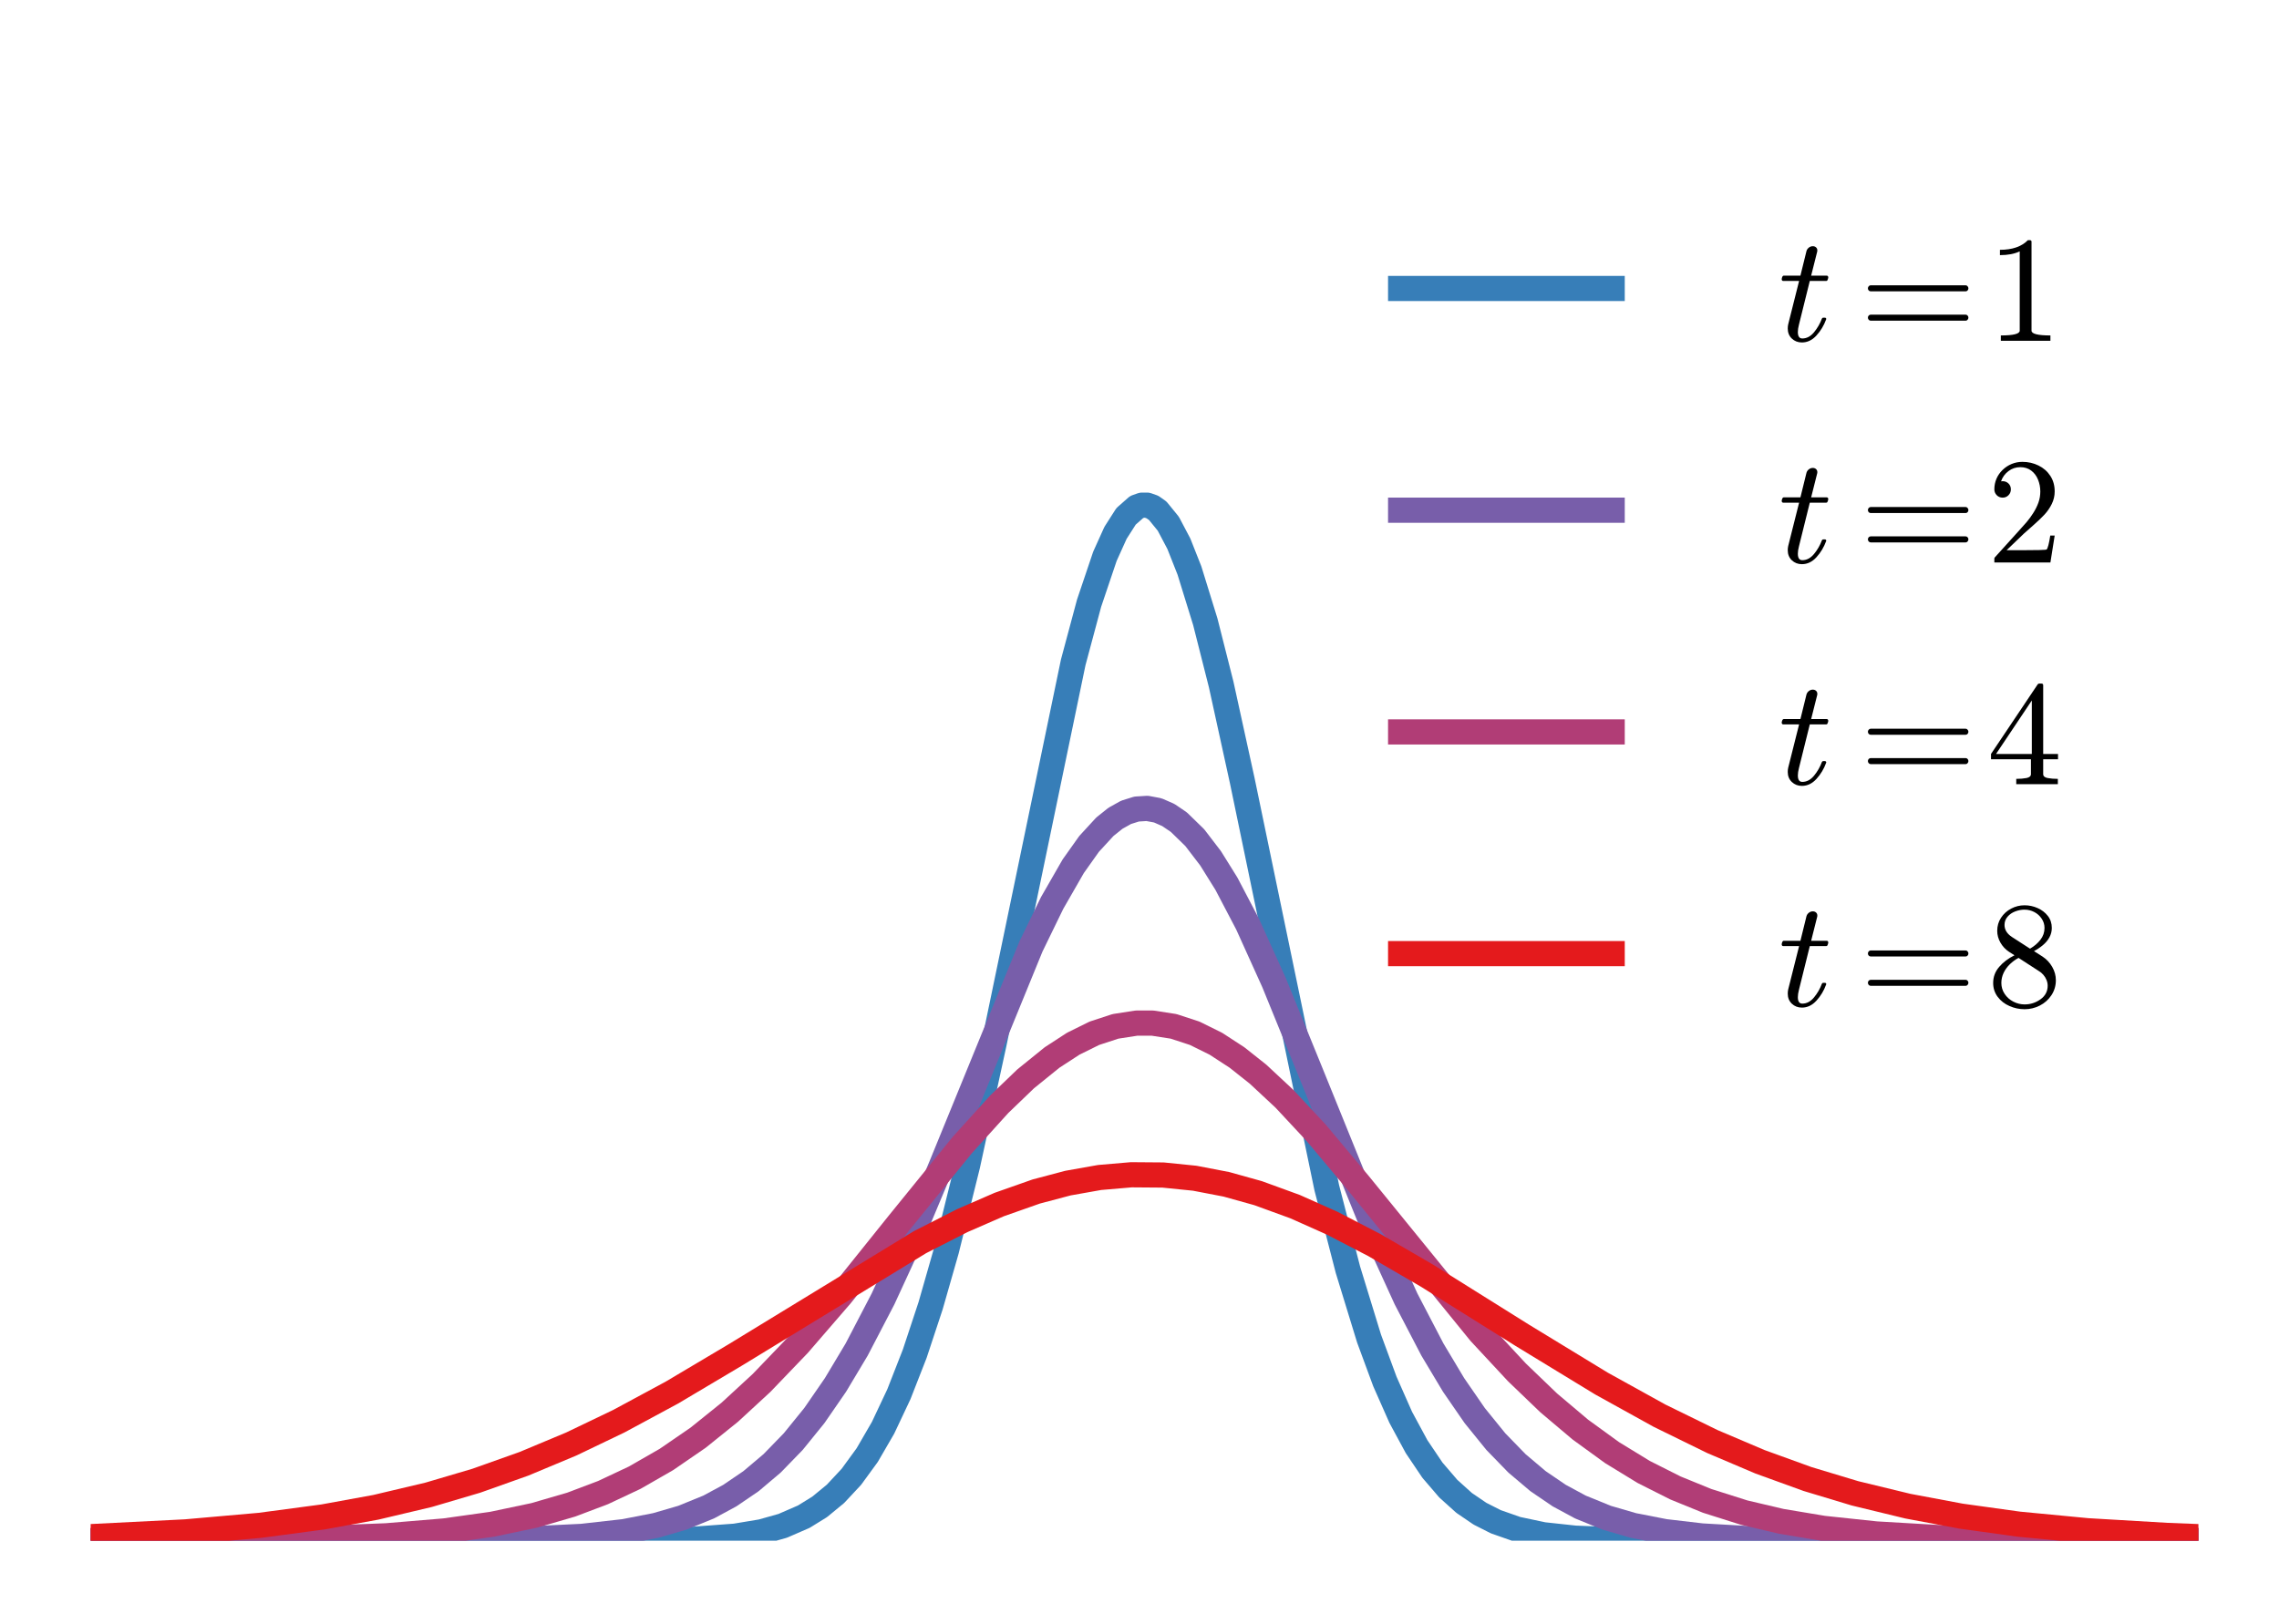
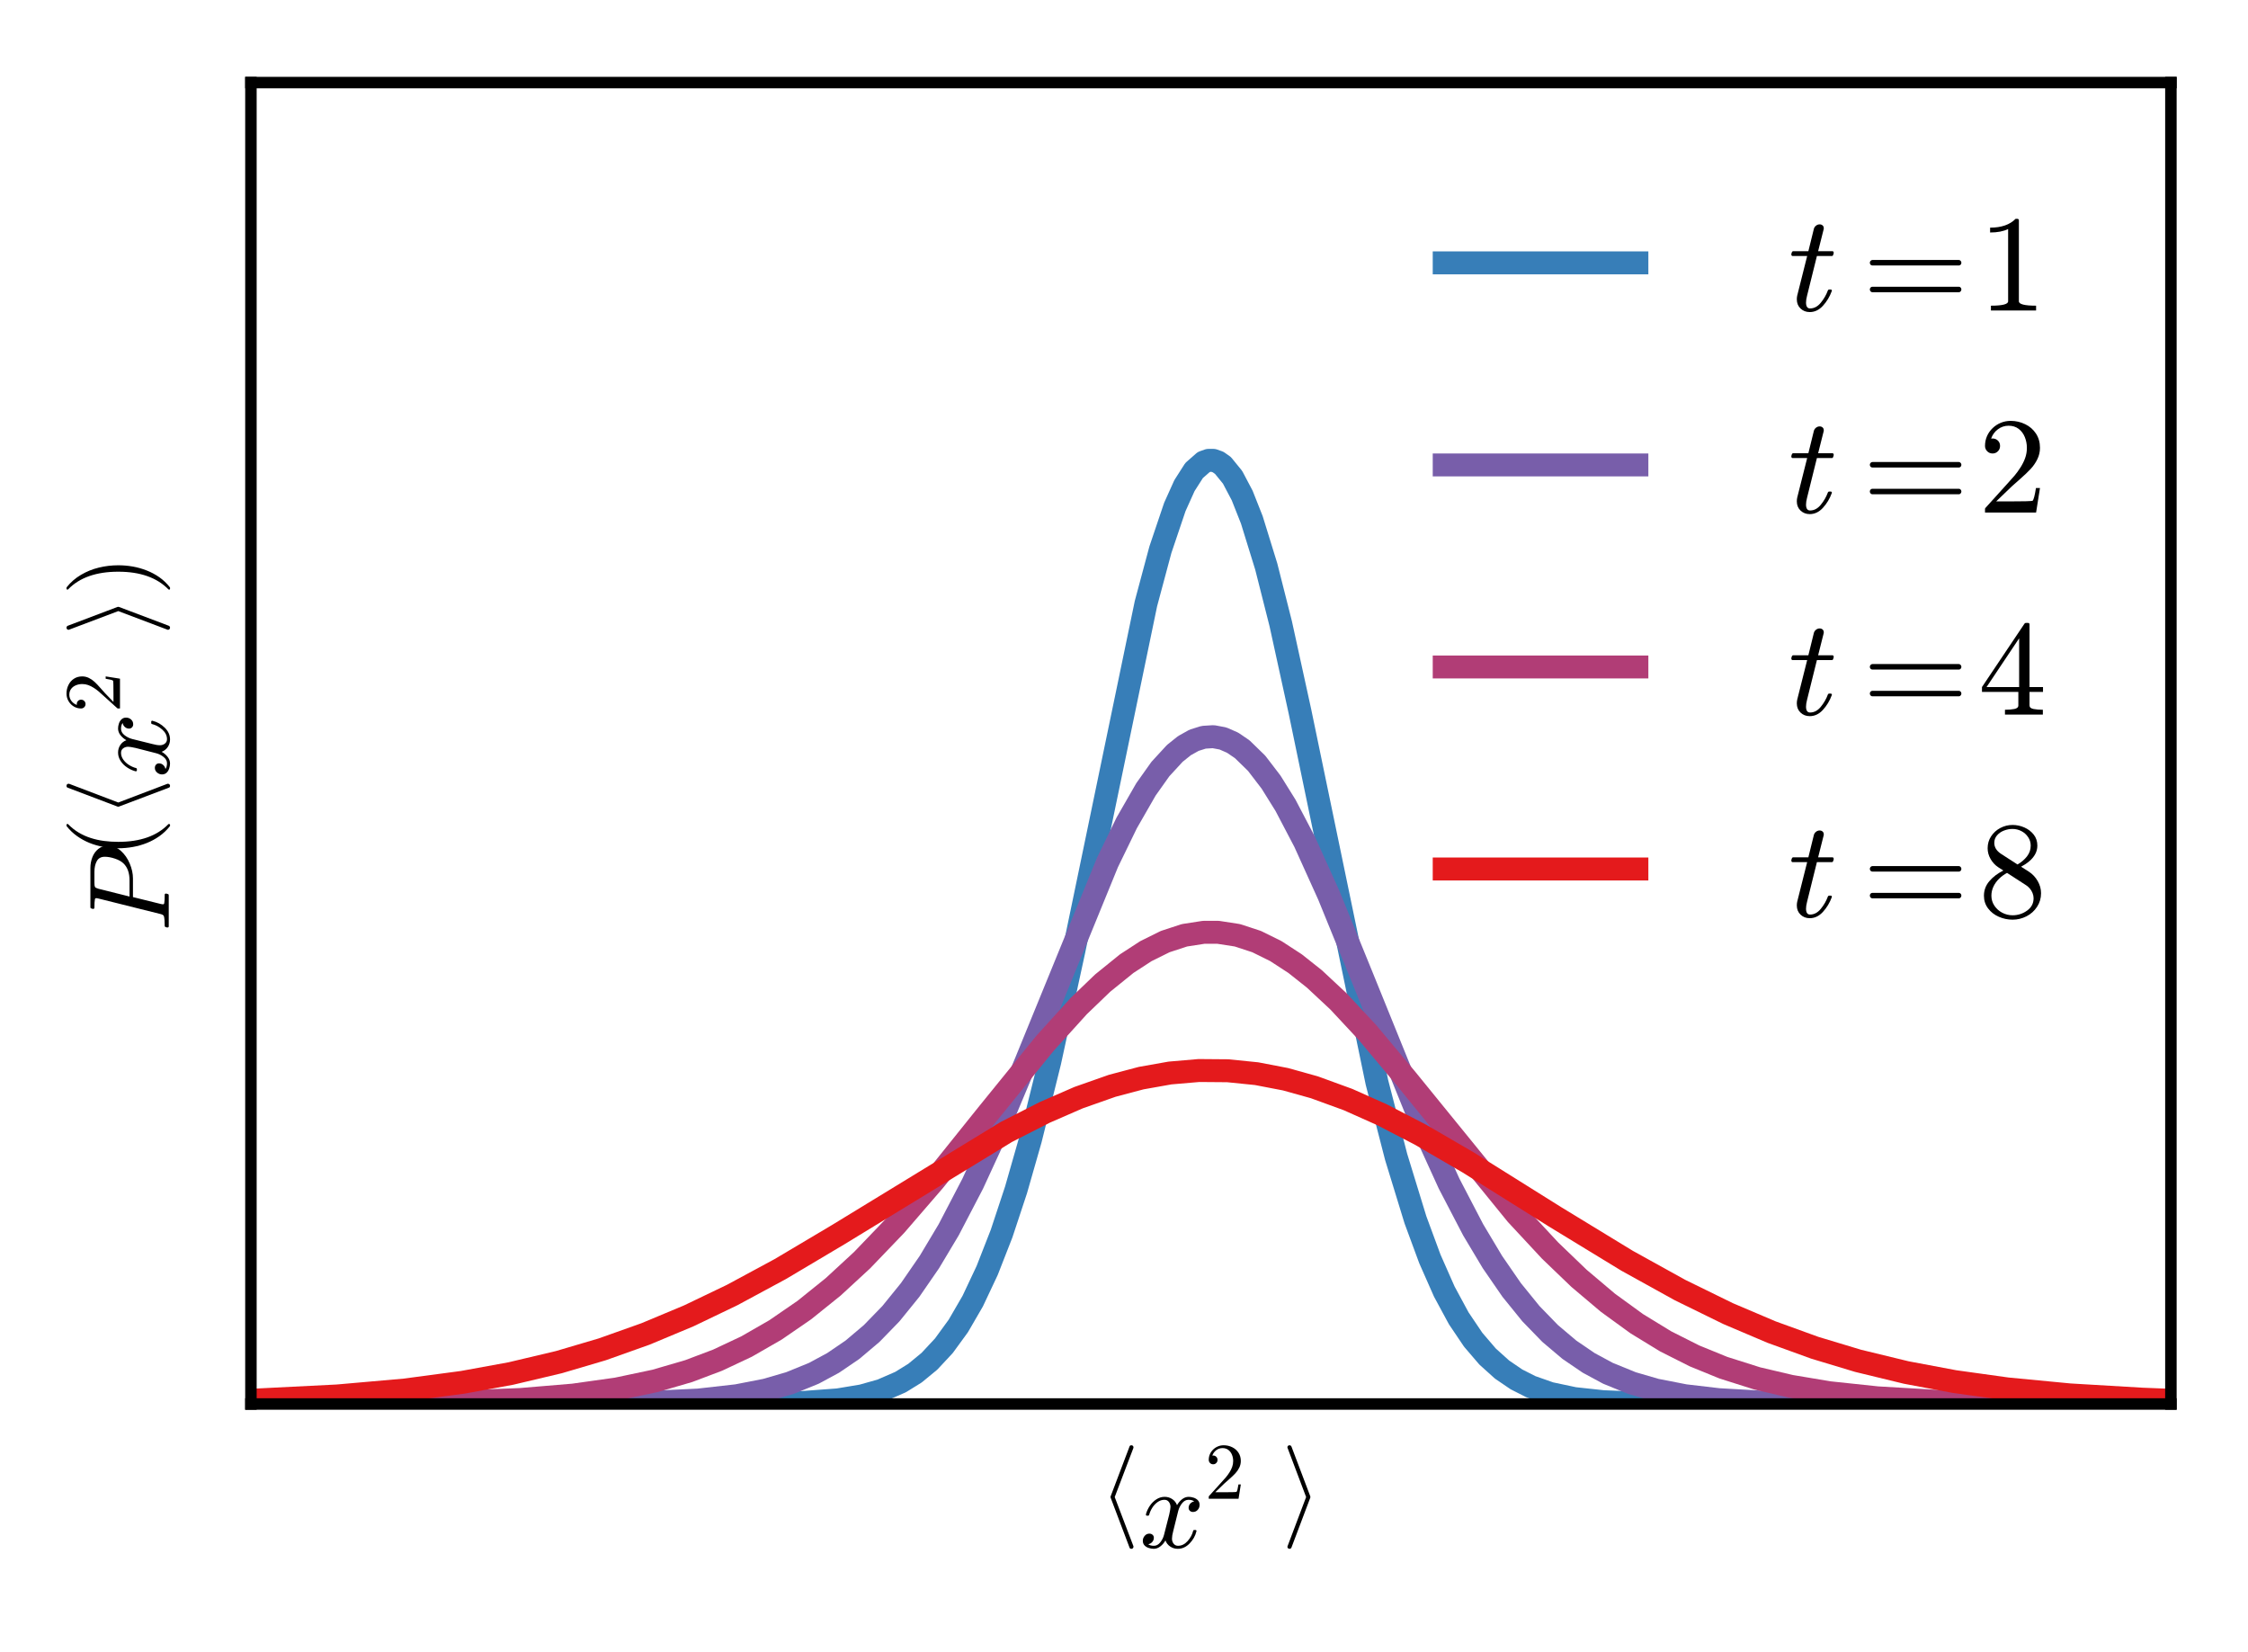
- <svg xmlns="http://www.w3.org/2000/svg" xmlns:xlink="http://www.w3.org/1999/xlink" height="129pt" version="1.1" viewBox="0 0 181 129" width="181pt">
+ <svg xmlns="http://www.w3.org/2000/svg" xmlns:xlink="http://www.w3.org/1999/xlink" height="144pt" version="1.1" viewBox="0 0 196 144" width="196pt">
  <defs>
    <style type="text/css">
*{stroke-linecap:butt;stroke-linejoin:round;}
  </style>
  </defs>
  <g id="figure_1">
    <g id="patch_1">
-       <path d=" M0 129.6 L181.8 129.6 L181.8 0 L0 0 z " style="fill:#ffffff;" />
+       <path d=" M0 144.278 L196.478 144.278 L196.478 0 L0 0 z " style="fill:#ffffff;" />
    </g>
    <g id="axes_1">
+       <g id="patch_2">
+         <path d=" M21.878 122.4 L189.278 122.4 L189.278 7.2 L21.878 7.2 z " style="fill:#ffffff;" />
+       </g>
      <g id="line2d_1">
-         <path clip-path="url(#p4f1cd30cb5)" d=" M7.2 122.4 L55.029 122.289 L58.385 122.04 L60.483 121.691 L62.161 121.219 L63.839 120.49 L65.098 119.711 L66.356 118.676 L67.615 117.326 L68.874 115.599 L70.132 113.43 L71.391 110.76 L72.65 107.541 L73.908 103.737 L75.167 99.337 L76.845 92.582 L78.943 82.931 L85.236 52.62 L86.495 47.924 L87.753 44.196 L88.593 42.335 L89.432 41.021 L90.271 40.282 L90.69 40.133 L91.11 40.133 L91.529 40.282 L91.949 40.578 L92.788 41.608 L93.627 43.2 L94.466 45.32 L95.725 49.392 L96.984 54.365 L98.662 62.022 L105.374 94.361 L107.053 100.869 L108.731 106.339 L109.989 109.75 L111.248 112.598 L112.507 114.928 L113.765 116.796 L115.024 118.264 L116.283 119.398 L117.541 120.255 L118.8 120.893 L120.478 121.482 L122.576 121.926 L125.093 122.198 L128.869 122.35 L137.68 122.399 L174.6 122.4 L174.6 122.4" style="fill:none;stroke:#377eb8;stroke-linecap:square;stroke-width:2.0;" />
+         <path clip-path="url(#p8738ea6d24)" d=" M21.878 122.4 L69.707 122.289 L73.063 122.04 L75.161 121.691 L76.839 121.219 L78.517 120.49 L79.776 119.711 L81.034 118.676 L82.293 117.326 L83.552 115.599 L84.811 113.43 L86.069 110.76 L87.328 107.541 L88.586 103.737 L89.845 99.337 L91.523 92.582 L93.621 82.931 L99.914 52.62 L101.173 47.924 L102.432 44.196 L103.271 42.335 L104.11 41.021 L104.949 40.282 L105.368 40.133 L105.788 40.133 L106.207 40.282 L106.627 40.578 L107.466 41.608 L108.305 43.2 L109.144 45.32 L110.403 49.392 L111.662 54.365 L113.34 62.022 L120.053 94.361 L121.731 100.869 L123.409 106.339 L124.668 109.75 L125.926 112.598 L127.185 114.928 L128.444 116.796 L129.702 118.264 L130.961 119.398 L132.219 120.255 L133.478 120.893 L135.156 121.482 L137.254 121.926 L139.771 122.198 L143.547 122.35 L152.358 122.399 L189.278 122.4 L189.278 122.4" style="fill:none;stroke:#377eb8;stroke-linecap:square;stroke-width:2.0;" />
      </g>
      <g id="line2d_2">
-         <path clip-path="url(#p4f1cd30cb5)" d=" M7.2 122.4 L41.184 122.298 L46.218 122.056 L49.574 121.677 L52.092 121.186 L54.19 120.576 L56.287 119.721 L57.965 118.815 L59.644 117.672 L61.322 116.254 L63 114.526 L64.678 112.456 L66.356 110.022 L68.035 107.215 L70.132 103.189 L72.23 98.639 L74.747 92.637 L81.88 75.192 L83.558 71.741 L85.236 68.819 L86.495 67.045 L87.753 65.677 L88.593 65.006 L89.432 64.537 L90.271 64.274 L91.11 64.222 L91.949 64.379 L92.788 64.746 L93.627 65.316 L94.886 66.542 L96.144 68.185 L97.403 70.206 L99.081 73.408 L101.179 78.048 L104.116 85.254 L109.15 97.674 L111.668 103.189 L113.765 107.215 L115.444 110.022 L117.122 112.456 L118.8 114.526 L120.478 116.254 L122.156 117.672 L123.835 118.815 L125.513 119.721 L127.611 120.576 L129.708 121.186 L132.226 121.677 L135.162 122.021 L139.358 122.26 L146.071 122.377 L167.468 122.4 L174.6 122.4 L174.6 122.4" style="fill:none;stroke:#785eaa;stroke-linecap:square;stroke-width:2.0;" />
+         <path clip-path="url(#p8738ea6d24)" d=" M21.878 122.4 L55.862 122.298 L60.896 122.056 L64.253 121.677 L66.77 121.186 L68.868 120.576 L70.965 119.721 L72.644 118.815 L74.322 117.672 L76 116.254 L77.678 114.526 L79.356 112.456 L81.034 110.022 L82.713 107.215 L84.811 103.189 L86.908 98.639 L89.425 92.637 L96.558 75.192 L98.236 71.741 L99.914 68.819 L101.173 67.045 L102.432 65.677 L103.271 65.006 L104.11 64.537 L104.949 64.274 L105.788 64.222 L106.627 64.379 L107.466 64.746 L108.305 65.316 L109.564 66.542 L110.822 68.185 L112.081 70.206 L113.759 73.408 L115.857 78.048 L118.794 85.254 L123.829 97.674 L126.346 103.189 L128.444 107.215 L130.122 110.022 L131.8 112.456 L133.478 114.526 L135.156 116.254 L136.835 117.672 L138.513 118.815 L140.191 119.721 L142.289 120.576 L144.386 121.186 L146.904 121.677 L149.841 122.021 L154.036 122.26 L160.749 122.377 L182.146 122.4 L189.278 122.4 L189.278 122.4" style="fill:none;stroke:#785eaa;stroke-linecap:square;stroke-width:2.0;" />
      </g>
      <g id="line2d_3">
-         <path clip-path="url(#p4f1cd30cb5)" d=" M7.2 122.395 L23.982 122.269 L30.695 122.009 L35.31 121.623 L39.086 121.093 L42.442 120.385 L45.379 119.528 L47.896 118.576 L50.413 117.391 L52.931 115.944 L55.448 114.214 L57.965 112.188 L60.483 109.866 L63.419 106.806 L66.776 102.92 L71.391 97.168 L76.426 90.966 L79.362 87.724 L81.46 85.707 L83.558 84.01 L85.236 82.918 L86.914 82.088 L88.593 81.538 L90.271 81.278 L91.529 81.278 L93.207 81.538 L94.886 82.088 L96.564 82.918 L98.242 84.01 L99.92 85.341 L102.018 87.298 L104.535 89.999 L107.892 94.007 L117.541 105.869 L120.478 109.028 L122.995 111.446 L125.513 113.572 L128.03 115.4 L130.547 116.939 L133.065 118.208 L135.582 119.235 L138.519 120.166 L141.456 120.857 L144.812 121.417 L149.008 121.862 L154.042 122.155 L161.174 122.328 L174.6 122.395 L174.6 122.395" style="fill:none;stroke:#b13d76;stroke-linecap:square;stroke-width:2.0;" />
+         <path clip-path="url(#p8738ea6d24)" d=" M21.878 122.395 L38.66 122.269 L45.373 122.009 L49.988 121.623 L53.764 121.093 L57.12 120.385 L60.057 119.528 L62.574 118.576 L65.092 117.391 L67.609 115.944 L70.126 114.214 L72.644 112.188 L75.161 109.866 L78.098 106.806 L81.454 102.92 L86.069 97.168 L91.104 90.966 L94.04 87.724 L96.138 85.707 L98.236 84.01 L99.914 82.918 L101.592 82.088 L103.271 81.538 L104.949 81.278 L106.207 81.278 L107.886 81.538 L109.564 82.088 L111.242 82.918 L112.92 84.01 L114.598 85.341 L116.696 87.298 L119.213 89.999 L122.57 94.007 L132.219 105.869 L135.156 109.028 L137.674 111.446 L140.191 113.572 L142.708 115.4 L145.225 116.939 L147.743 118.208 L150.26 119.235 L153.197 120.166 L156.134 120.857 L159.49 121.417 L163.686 121.862 L168.72 122.155 L175.853 122.328 L189.278 122.395 L189.278 122.395" style="fill:none;stroke:#b13d76;stroke-linecap:square;stroke-width:2.0;" />
      </g>
      <g id="line2d_4">
-         <path clip-path="url(#p4f1cd30cb5)" d=" M7.2 122.077 L14.752 121.698 L20.626 121.181 L25.66 120.51 L29.856 119.744 L34.051 118.751 L37.827 117.636 L41.603 116.293 L45.379 114.714 L49.155 112.902 L53.35 110.639 L58.385 107.648 L73.069 98.681 L76.426 96.971 L79.362 95.692 L82.299 94.658 L84.817 93.991 L87.334 93.544 L89.851 93.328 L92.368 93.348 L94.886 93.603 L97.403 94.087 L99.92 94.789 L102.857 95.86 L105.794 97.171 L109.15 98.911 L113.346 101.351 L120.898 106.079 L127.191 109.915 L131.806 112.469 L136.002 114.524 L139.777 116.129 L143.553 117.498 L147.329 118.637 L151.525 119.655 L155.72 120.443 L160.335 121.085 L165.789 121.607 L172.083 121.978 L174.6 122.077 L174.6 122.077" style="fill:none;stroke:#e41a1c;stroke-linecap:square;stroke-width:2.0;" />
+         <path clip-path="url(#p8738ea6d24)" d=" M21.878 122.077 L29.43 121.698 L35.304 121.181 L40.338 120.51 L44.534 119.744 L48.729 118.751 L52.505 117.636 L56.281 116.293 L60.057 114.714 L63.833 112.902 L68.028 110.639 L73.063 107.648 L87.747 98.681 L91.104 96.971 L94.04 95.692 L96.977 94.658 L99.495 93.991 L102.012 93.544 L104.529 93.328 L107.047 93.348 L109.564 93.603 L112.081 94.087 L114.598 94.789 L117.535 95.86 L120.472 97.171 L123.829 98.911 L128.024 101.351 L135.576 106.079 L141.869 109.915 L146.484 112.469 L150.68 114.524 L154.456 116.129 L158.232 117.498 L162.007 118.637 L166.203 119.655 L170.398 120.443 L175.013 121.085 L180.468 121.607 L186.761 121.978 L189.278 122.077 L189.278 122.077" style="fill:none;stroke:#e41a1c;stroke-linecap:square;stroke-width:2.0;" />
+       </g>
+       <g id="patch_3">
+         <path d=" M21.878 7.2 L189.278 7.2" style="fill:none;stroke:#000000;stroke-linecap:square;stroke-linejoin:miter;" />
+       </g>
+       <g id="patch_4">
+         <path d=" M21.878 122.4 L189.278 122.4" style="fill:none;stroke:#000000;stroke-linecap:square;stroke-linejoin:miter;" />
+       </g>
+       <g id="patch_5">
+         <path d=" M21.878 122.4 L21.878 7.2" style="fill:none;stroke:#000000;stroke-linecap:square;stroke-linejoin:miter;" />
+       </g>
+       <g id="patch_6">
+         <path d=" M189.278 122.4 L189.278 7.2" style="fill:none;stroke:#000000;stroke-linecap:square;stroke-linejoin:miter;" />
+       </g>
+       <g id="matplotlib.axis_1">
+         <g id="text_1">
+           <defs>
+             <path d=" M29.391 -23.781 L11.188 24.312 Q10.984 24.703 10.984 25 Q10.984 25.203 11.188 25.781 L29.391 73.781 Q29.734 75 31.203 75 Q32.078 75 32.641 74.453 Q33.203 73.922 33.203 73 Q33.203 72.75 33.172 72.609 Q33.156 72.469 33.109 72.312 L15.094 25 L33.109 -22.312 Q33.156 -22.469 33.172 -22.578 Q33.203 -22.703 33.203 -23 Q33.203 -23.875 32.609 -24.438 Q32.031 -25 31.203 -25 Q29.734 -25 29.391 -23.781" id="Cmsy10-68" />
+             <path d=" M5.609 -23 Q5.609 -22.703 5.812 -22.312 L23.688 25 L5.812 72.312 Q5.609 72.703 5.609 73 Q5.609 73.828 6.141 74.406 Q6.688 75 7.625 75 Q8.938 75 9.516 73.781 L27.688 25.781 Q27.734 25.594 27.75 25.438 Q27.781 25.297 27.781 25 Q27.781 24.75 27.75 24.609 Q27.734 24.469 27.688 24.312 L9.516 -23.781 Q8.938 -25 7.625 -25 Q6.781 -25 6.188 -24.406 Q5.609 -23.828 5.609 -23" id="Cmsy10-69" />
+             <path d=" M4.984 0 L4.984 2.688 Q4.984 2.938 5.172 3.219 L20.703 20.406 Q24.219 24.219 26.406 26.797 Q28.609 29.391 30.75 32.766 Q32.906 36.141 34.156 39.625 Q35.406 43.109 35.406 47.016 Q35.406 51.125 33.891 54.859 Q32.375 58.594 29.375 60.844 Q26.375 63.094 22.125 63.094 Q17.781 63.094 14.312 60.469 Q10.844 57.859 9.422 53.719 Q9.812 53.812 10.5 53.812 Q12.75 53.812 14.328 52.297 Q15.922 50.781 15.922 48.391 Q15.922 46.094 14.328 44.5 Q12.75 42.922 10.5 42.922 Q8.156 42.922 6.562 44.547 Q4.984 46.188 4.984 48.391 Q4.984 52.156 6.391 55.438 Q7.812 58.734 10.469 61.297 Q13.141 63.875 16.484 65.234 Q19.828 66.609 23.578 66.609 Q29.297 66.609 34.219 64.188 Q39.156 61.766 42.031 57.344 Q44.922 52.938 44.922 47.016 Q44.922 42.672 43.016 38.766 Q41.109 34.859 38.125 31.656 Q35.156 28.469 30.516 24.406 Q25.875 20.359 24.422 19 L13.094 8.109 L22.703 8.109 Q29.781 8.109 34.547 8.219 Q39.312 8.344 39.594 8.594 Q40.766 9.859 42 17.828 L44.922 17.828 L42.094 0 z " id="Cmr10-32" />
+             <path d=" M7.812 2.875 Q9.578 1.516 12.797 1.516 Q15.922 1.516 18.312 4.516 Q20.703 7.516 21.578 11.078 L26.125 28.812 Q27.203 33.641 27.203 35.406 Q27.203 37.891 25.812 39.75 Q24.422 41.609 21.922 41.609 Q18.75 41.609 15.969 39.625 Q13.188 37.641 11.281 34.594 Q9.375 31.547 8.594 28.422 Q8.406 27.781 7.812 27.781 L6.594 27.781 Q5.812 27.781 5.812 28.719 L5.812 29 Q6.781 32.719 9.125 36.25 Q11.469 39.797 14.859 41.984 Q18.266 44.188 22.125 44.188 Q25.781 44.188 28.734 42.234 Q31.688 40.281 32.906 36.922 Q34.625 39.984 37.281 42.078 Q39.938 44.188 43.109 44.188 Q45.266 44.188 47.5 43.422 Q49.75 42.672 51.172 41.109 Q52.594 39.547 52.594 37.203 Q52.594 34.672 50.953 32.828 Q49.312 31 46.781 31 Q45.172 31 44.094 32.031 Q43.016 33.062 43.016 34.625 Q43.016 36.719 44.453 38.297 Q45.906 39.891 47.906 40.188 Q46.094 41.609 42.922 41.609 Q39.703 41.609 37.328 38.625 Q34.969 35.641 33.984 31.984 L29.594 14.312 Q28.516 10.297 28.516 7.719 Q28.516 5.172 29.953 3.344 Q31.391 1.516 33.797 1.516 Q38.484 1.516 42.156 5.641 Q45.844 9.766 47.016 14.703 Q47.219 15.281 47.797 15.281 L49.031 15.281 Q49.422 15.281 49.656 15.016 Q49.906 14.75 49.906 14.406 Q49.906 14.312 49.812 14.109 Q48.391 8.156 43.844 3.516 Q39.312 -1.125 33.594 -1.125 Q29.938 -1.125 26.984 0.844 Q24.031 2.828 22.797 6.203 Q21.234 3.266 18.469 1.062 Q15.719 -1.125 12.594 -1.125 Q10.453 -1.125 8.172 -0.359 Q5.906 0.391 4.484 1.953 Q3.078 3.516 3.078 5.906 Q3.078 8.25 4.703 10.172 Q6.344 12.109 8.797 12.109 Q10.453 12.109 11.578 11.109 Q12.703 10.109 12.703 8.5 Q12.703 6.391 11.297 4.828 Q9.906 3.266 7.812 2.875" id="Cmmi10-78" />
+           </defs>
+           <g transform="translate(95.82812 134.9984)scale(0.1 -0.1)">
+             <use transform="translate(0.0 22.29531)scale(0.9026719)" xlink:href="#Cmsy10-68" />
+             <use transform="translate(35.03963 0.8578125)" xlink:href="#Cmmi10-78" />
+             <use transform="translate(92.11971 43.37344)scale(0.7)" xlink:href="#Cmr10-32" />
+             <use transform="translate(159.126 22.29531)scale(0.9026719)" xlink:href="#Cmsy10-69" />
+           </g>
+         </g>
+       </g>
+       <g id="matplotlib.axis_2">
+         <g id="text_2">
+           <defs>
+             <path d=" M6.5 -25 Q5.609 -25 5.609 -24.125 Q5.609 -23.688 5.812 -23.484 Q22.906 -6.781 22.906 25 Q22.906 56.781 6 73.297 Q5.609 73.531 5.609 74.125 Q5.609 74.469 5.875 74.734 Q6.156 75 6.5 75 L7.422 75 Q7.719 75 7.906 74.812 Q15.094 69.141 19.875 61.031 Q24.656 52.938 26.875 43.75 Q29.109 34.578 29.109 25 Q29.109 17.922 27.906 11.062 Q26.703 4.203 24.094 -2.453 Q21.484 -9.125 17.484 -14.766 Q13.484 -20.406 7.906 -24.812 Q7.719 -25 7.422 -25 z " id="Cmr10-29" />
+             <path d=" M4.891 0 Q3.906 0 3.906 1.312 Q3.953 1.562 4.094 2.172 Q4.25 2.781 4.516 3.141 Q4.781 3.516 5.172 3.516 Q11.281 3.516 13.719 4.203 Q14.984 4.641 15.578 6.891 L29.297 61.812 Q29.5 62.797 29.5 63.188 Q29.5 64.266 28.328 64.406 Q26.422 64.797 21.094 64.797 Q20.125 64.797 20.125 66.109 Q20.172 66.359 20.312 66.969 Q20.453 67.578 20.719 67.938 Q21 68.312 21.391 68.312 L55.906 68.312 Q60.641 68.312 65.078 66.625 Q69.531 64.938 72.359 61.469 Q75.203 58.016 75.203 53.078 Q75.203 46.734 70.734 41.75 Q66.266 36.766 59.594 33.984 Q52.938 31.203 46.688 31.203 L30.422 31.203 L24.312 6.5 Q24.125 5.516 24.125 5.078 Q24.125 4.688 24.234 4.422 Q24.359 4.156 24.578 4.078 Q24.812 4 25.297 3.906 Q27.203 3.516 32.516 3.516 Q33.5 3.516 33.5 2.203 Q33.156 0.781 32.953 0.391 Q32.766 0 31.781 0 z  M30.906 34.188 L44.922 34.188 Q54.641 34.188 59.719 39.406 Q62.312 42 63.938 46.875 Q65.578 51.766 65.578 55.719 Q65.578 60.641 61.812 62.719 Q58.062 64.797 52.484 64.797 L42.922 64.797 Q40.188 64.797 39.297 64.328 Q38.422 63.875 37.703 61.375 z " id="Cmmi10-50" />
+             <path d=" M31 -24.812 Q25.438 -20.406 21.406 -14.719 Q17.391 -9.031 14.812 -2.578 Q12.25 3.859 10.984 10.891 Q9.719 17.922 9.719 25 Q9.719 32.172 10.984 39.203 Q12.25 46.234 14.859 52.734 Q17.484 59.234 21.531 64.891 Q25.594 70.562 31 74.812 Q31 75 31.5 75 L32.422 75 Q32.719 75 32.953 74.734 Q33.203 74.469 33.203 74.125 Q33.203 73.688 33.016 73.484 Q28.125 68.703 24.875 63.234 Q21.625 57.766 19.641 51.578 Q17.672 45.406 16.797 38.781 Q15.922 32.172 15.922 25 Q15.922 -6.781 32.906 -23.297 Q33.203 -23.578 33.203 -24.125 Q33.203 -24.359 32.938 -24.672 Q32.672 -25 32.422 -25 L31.5 -25 Q31 -25 31 -24.812" id="Cmr10-28" />
+           </defs>
+           <g transform="translate(14.79844 81.25)rotate(-90.0)scale(0.1 -0.1)">
+             <use transform="translate(0.0 0.8578125)" xlink:href="#Cmmi10-50" />
+             <use transform="translate(64.20898 22.29531)scale(0.9026719)" xlink:href="#Cmr10-28" />
+             <use transform="translate(99.24861 22.29531)scale(0.9026719)" xlink:href="#Cmsy10-68" />
+             <use transform="translate(134.2882 0.8578125)" xlink:href="#Cmmi10-78" />
+             <use transform="translate(191.3683 43.37344)scale(0.7)" xlink:href="#Cmr10-32" />
+             <use transform="translate(258.3746 22.29531)scale(0.9026719)" xlink:href="#Cmsy10-69" />
+             <use transform="translate(293.4142 22.29531)scale(0.9026719)" xlink:href="#Cmr10-29" />
+           </g>
+         </g>
      </g>
      <g id="legend_1">
        <g id="line2d_5">
-           <path d=" M111.24 22.918 L128.04 22.918" style="fill:none;stroke:#377eb8;stroke-linecap:square;stroke-width:2.0;" />
+           <path d=" M125.918 22.918 L142.718 22.918" style="fill:none;stroke:#377eb8;stroke-linecap:square;stroke-width:2.0;" />
        </g>
        <g id="line2d_6" />
-         <g id="text_1">
+         <g id="text_3">
          <defs>
            <path d=" M9.281 0 L9.281 3.516 Q21.781 3.516 21.781 6.688 L21.781 59.188 Q16.609 56.688 8.688 56.688 L8.688 60.203 Q20.953 60.203 27.203 66.609 L28.609 66.609 Q28.953 66.609 29.266 66.328 Q29.594 66.062 29.594 65.719 L29.594 6.688 Q29.594 3.516 42.094 3.516 L42.094 0 z " id="Cmr10-31" />
            <path d=" M6.203 8.109 Q6.203 9.578 6.5 10.891 L13.719 39.594 L3.219 39.594 Q2.203 39.594 2.203 40.922 Q2.594 43.109 3.516 43.109 L14.594 43.109 L18.609 59.422 Q19 60.75 20.172 61.672 Q21.344 62.594 22.797 62.594 Q24.078 62.594 24.922 61.828 Q25.781 61.078 25.781 59.812 Q25.781 59.516 25.75 59.344 Q25.734 59.188 25.688 58.984 L21.688 43.109 L31.984 43.109 Q33.016 43.109 33.016 41.797 Q32.953 41.547 32.812 40.953 Q32.672 40.375 32.422 39.984 Q32.172 39.594 31.688 39.594 L20.797 39.594 L13.625 10.688 Q12.891 7.859 12.891 5.812 Q12.891 1.516 15.828 1.516 Q20.219 1.516 23.609 5.641 Q27 9.766 28.812 14.703 Q29.203 15.281 29.594 15.281 L30.812 15.281 Q31.203 15.281 31.438 15.016 Q31.688 14.75 31.688 14.406 Q31.688 14.203 31.594 14.109 Q29.391 8.062 25.188 3.469 Q21 -1.125 15.578 -1.125 Q11.625 -1.125 8.906 1.453 Q6.203 4.047 6.203 8.109" id="Cmmi10-74" />
            <path d=" M7.516 13.281 Q6.688 13.281 6.141 13.906 Q5.609 14.547 5.609 15.281 Q5.609 16.109 6.141 16.688 Q6.688 17.281 7.516 17.281 L70.312 17.281 Q71.047 17.281 71.578 16.688 Q72.125 16.109 72.125 15.281 Q72.125 14.547 71.578 13.906 Q71.047 13.281 70.312 13.281 z  M7.516 32.719 Q6.688 32.719 6.141 33.297 Q5.609 33.891 5.609 34.719 Q5.609 35.453 6.141 36.078 Q6.688 36.719 7.516 36.719 L70.312 36.719 Q71.047 36.719 71.578 36.078 Q72.125 35.453 72.125 34.719 Q72.125 33.891 71.578 33.297 Q71.047 32.719 70.312 32.719 z " id="Cmr10-3d" />
          </defs>
-           <g transform="translate(141.24 27.11812)scale(0.12 -0.12)">
+           <g transform="translate(155.9181 27.11812)scale(0.12 -0.12)">
            <use transform="translate(0.0 0.390625)" xlink:href="#Cmmi10-74" />
            <use transform="translate(53.64258 0.390625)" xlink:href="#Cmr10-3d" />
            <use transform="translate(137.9512 0.390625)" xlink:href="#Cmr10-31" />
          </g>
        </g>
        <g id="line2d_7">
-           <path d=" M111.24 40.532 L128.04 40.532" style="fill:none;stroke:#785eaa;stroke-linecap:square;stroke-width:2.0;" />
+           <path d=" M125.918 40.532 L142.718 40.532" style="fill:none;stroke:#785eaa;stroke-linecap:square;stroke-width:2.0;" />
        </g>
        <g id="line2d_8" />
-         <g id="text_2">
-           <defs>
-             <path d=" M4.984 0 L4.984 2.688 Q4.984 2.938 5.172 3.219 L20.703 20.406 Q24.219 24.219 26.406 26.797 Q28.609 29.391 30.75 32.766 Q32.906 36.141 34.156 39.625 Q35.406 43.109 35.406 47.016 Q35.406 51.125 33.891 54.859 Q32.375 58.594 29.375 60.844 Q26.375 63.094 22.125 63.094 Q17.781 63.094 14.312 60.469 Q10.844 57.859 9.422 53.719 Q9.812 53.812 10.5 53.812 Q12.75 53.812 14.328 52.297 Q15.922 50.781 15.922 48.391 Q15.922 46.094 14.328 44.5 Q12.75 42.922 10.5 42.922 Q8.156 42.922 6.562 44.547 Q4.984 46.188 4.984 48.391 Q4.984 52.156 6.391 55.438 Q7.812 58.734 10.469 61.297 Q13.141 63.875 16.484 65.234 Q19.828 66.609 23.578 66.609 Q29.297 66.609 34.219 64.188 Q39.156 61.766 42.031 57.344 Q44.922 52.938 44.922 47.016 Q44.922 42.672 43.016 38.766 Q41.109 34.859 38.125 31.656 Q35.156 28.469 30.516 24.406 Q25.875 20.359 24.422 19 L13.094 8.109 L22.703 8.109 Q29.781 8.109 34.547 8.219 Q39.312 8.344 39.594 8.594 Q40.766 9.859 42 17.828 L44.922 17.828 L42.094 0 z " id="Cmr10-32" />
-           </defs>
-           <g transform="translate(141.24 44.73188)scale(0.12 -0.12)">
+         <g id="text_4">
+           <g transform="translate(155.9181 44.73188)scale(0.12 -0.12)">
            <use transform="translate(0.0 0.390625)" xlink:href="#Cmmi10-74" />
            <use transform="translate(53.64258 0.390625)" xlink:href="#Cmr10-3d" />
            <use transform="translate(137.9512 0.390625)" xlink:href="#Cmr10-32" />
          </g>
        </g>
        <g id="line2d_9">
-           <path d=" M111.24 58.146 L128.04 58.146" style="fill:none;stroke:#b13d76;stroke-linecap:square;stroke-width:2.0;" />
+           <path d=" M125.918 58.146 L142.718 58.146" style="fill:none;stroke:#b13d76;stroke-linecap:square;stroke-width:2.0;" />
        </g>
        <g id="line2d_10" />
-         <g id="text_3">
+         <g id="text_5">
          <defs>
            <path d=" M2.781 16.5 L2.781 20.016 L33.688 66.109 Q34.031 66.609 34.719 66.609 L36.188 66.609 Q37.312 66.609 37.312 65.484 L37.312 20.016 L47.125 20.016 L47.125 16.5 L37.312 16.5 L37.312 6.688 Q37.312 4.641 40.234 4.078 Q43.172 3.516 47.016 3.516 L47.016 0 L19.484 0 L19.484 3.516 Q23.344 3.516 26.266 4.078 Q29.203 4.641 29.203 6.688 L29.203 16.5 z  M6.109 20.016 L29.781 20.016 L29.781 55.422 z " id="Cmr10-34" />
          </defs>
-           <g transform="translate(141.24 62.34562)scale(0.12 -0.12)">
+           <g transform="translate(155.9181 62.34562)scale(0.12 -0.12)">
            <use transform="translate(0.0 0.390625)" xlink:href="#Cmmi10-74" />
            <use transform="translate(53.64258 0.390625)" xlink:href="#Cmr10-3d" />
            <use transform="translate(137.9512 0.390625)" xlink:href="#Cmr10-34" />
          </g>
        </g>
        <g id="line2d_11">
-           <path d=" M111.24 75.759 L128.04 75.759" style="fill:none;stroke:#e41a1c;stroke-linecap:square;stroke-width:2.0;" />
+           <path d=" M125.918 75.759 L142.718 75.759" style="fill:none;stroke:#e41a1c;stroke-linecap:square;stroke-width:2.0;" />
        </g>
        <g id="line2d_12" />
-         <g id="text_4">
+         <g id="text_6">
          <defs>
            <path d=" M4.203 15.188 Q4.203 21.188 8.156 25.797 Q12.109 30.422 18.312 33.5 L14.594 35.891 Q11.188 38.141 9.031 41.875 Q6.891 45.609 6.891 49.703 Q6.891 54.5 9.406 58.344 Q11.922 62.203 16.094 64.406 Q20.266 66.609 25 66.609 Q29.438 66.609 33.562 64.797 Q37.703 62.984 40.359 59.609 Q43.016 56.25 43.016 51.609 Q43.016 48.25 41.422 45.359 Q39.844 42.484 37.078 40.188 Q34.328 37.891 31.203 36.281 L36.922 32.625 Q40.875 30.031 43.281 25.828 Q45.703 21.625 45.703 17 Q45.703 11.578 42.797 7.125 Q39.891 2.688 35.109 0.234 Q30.328 -2.203 25 -2.203 Q19.828 -2.203 15.016 -0.094 Q10.203 2 7.203 5.984 Q4.203 9.969 4.203 15.188 M9.625 15.188 Q9.625 11.234 11.797 7.953 Q13.969 4.688 17.531 2.828 Q21.094 0.984 25 0.984 Q30.812 0.984 35.547 4.375 Q40.281 7.766 40.281 13.375 Q40.281 15.281 39.516 17.156 Q38.766 19.047 37.422 20.578 Q36.078 22.125 34.422 23.094 L21 31.781 Q17.875 30.125 15.25 27.578 Q12.641 25.047 11.125 21.875 Q9.625 18.703 9.625 15.188 M16.5 45.703 L28.609 37.891 Q32.812 40.328 35.5 43.797 Q38.188 47.266 38.188 51.609 Q38.188 54.984 36.297 57.781 Q34.422 60.594 31.391 62.156 Q28.375 63.719 24.906 63.719 Q21.875 63.719 18.797 62.547 Q15.719 61.375 13.719 59.047 Q11.719 56.734 11.719 53.609 Q11.719 48.922 16.5 45.703" id="Cmr10-38" />
          </defs>
-           <g transform="translate(141.24 79.95937)scale(0.12 -0.12)">
+           <g transform="translate(155.9181 79.95937)scale(0.12 -0.12)">
            <use transform="translate(0.0 0.390625)" xlink:href="#Cmmi10-74" />
            <use transform="translate(53.64258 0.390625)" xlink:href="#Cmr10-3d" />
            <use transform="translate(137.9512 0.390625)" xlink:href="#Cmr10-38" />
          </g>
        </g>
      </g>
    </g>
  </g>
  <defs>
-     <clipPath id="p4f1cd30cb5">
-       <rect height="115.2" width="167.4" x="7.2" y="7.2" />
+     <clipPath id="p8738ea6d24">
+       <rect height="115.2" width="167.4" x="21.878" y="7.2" />
    </clipPath>
  </defs>
</svg>
